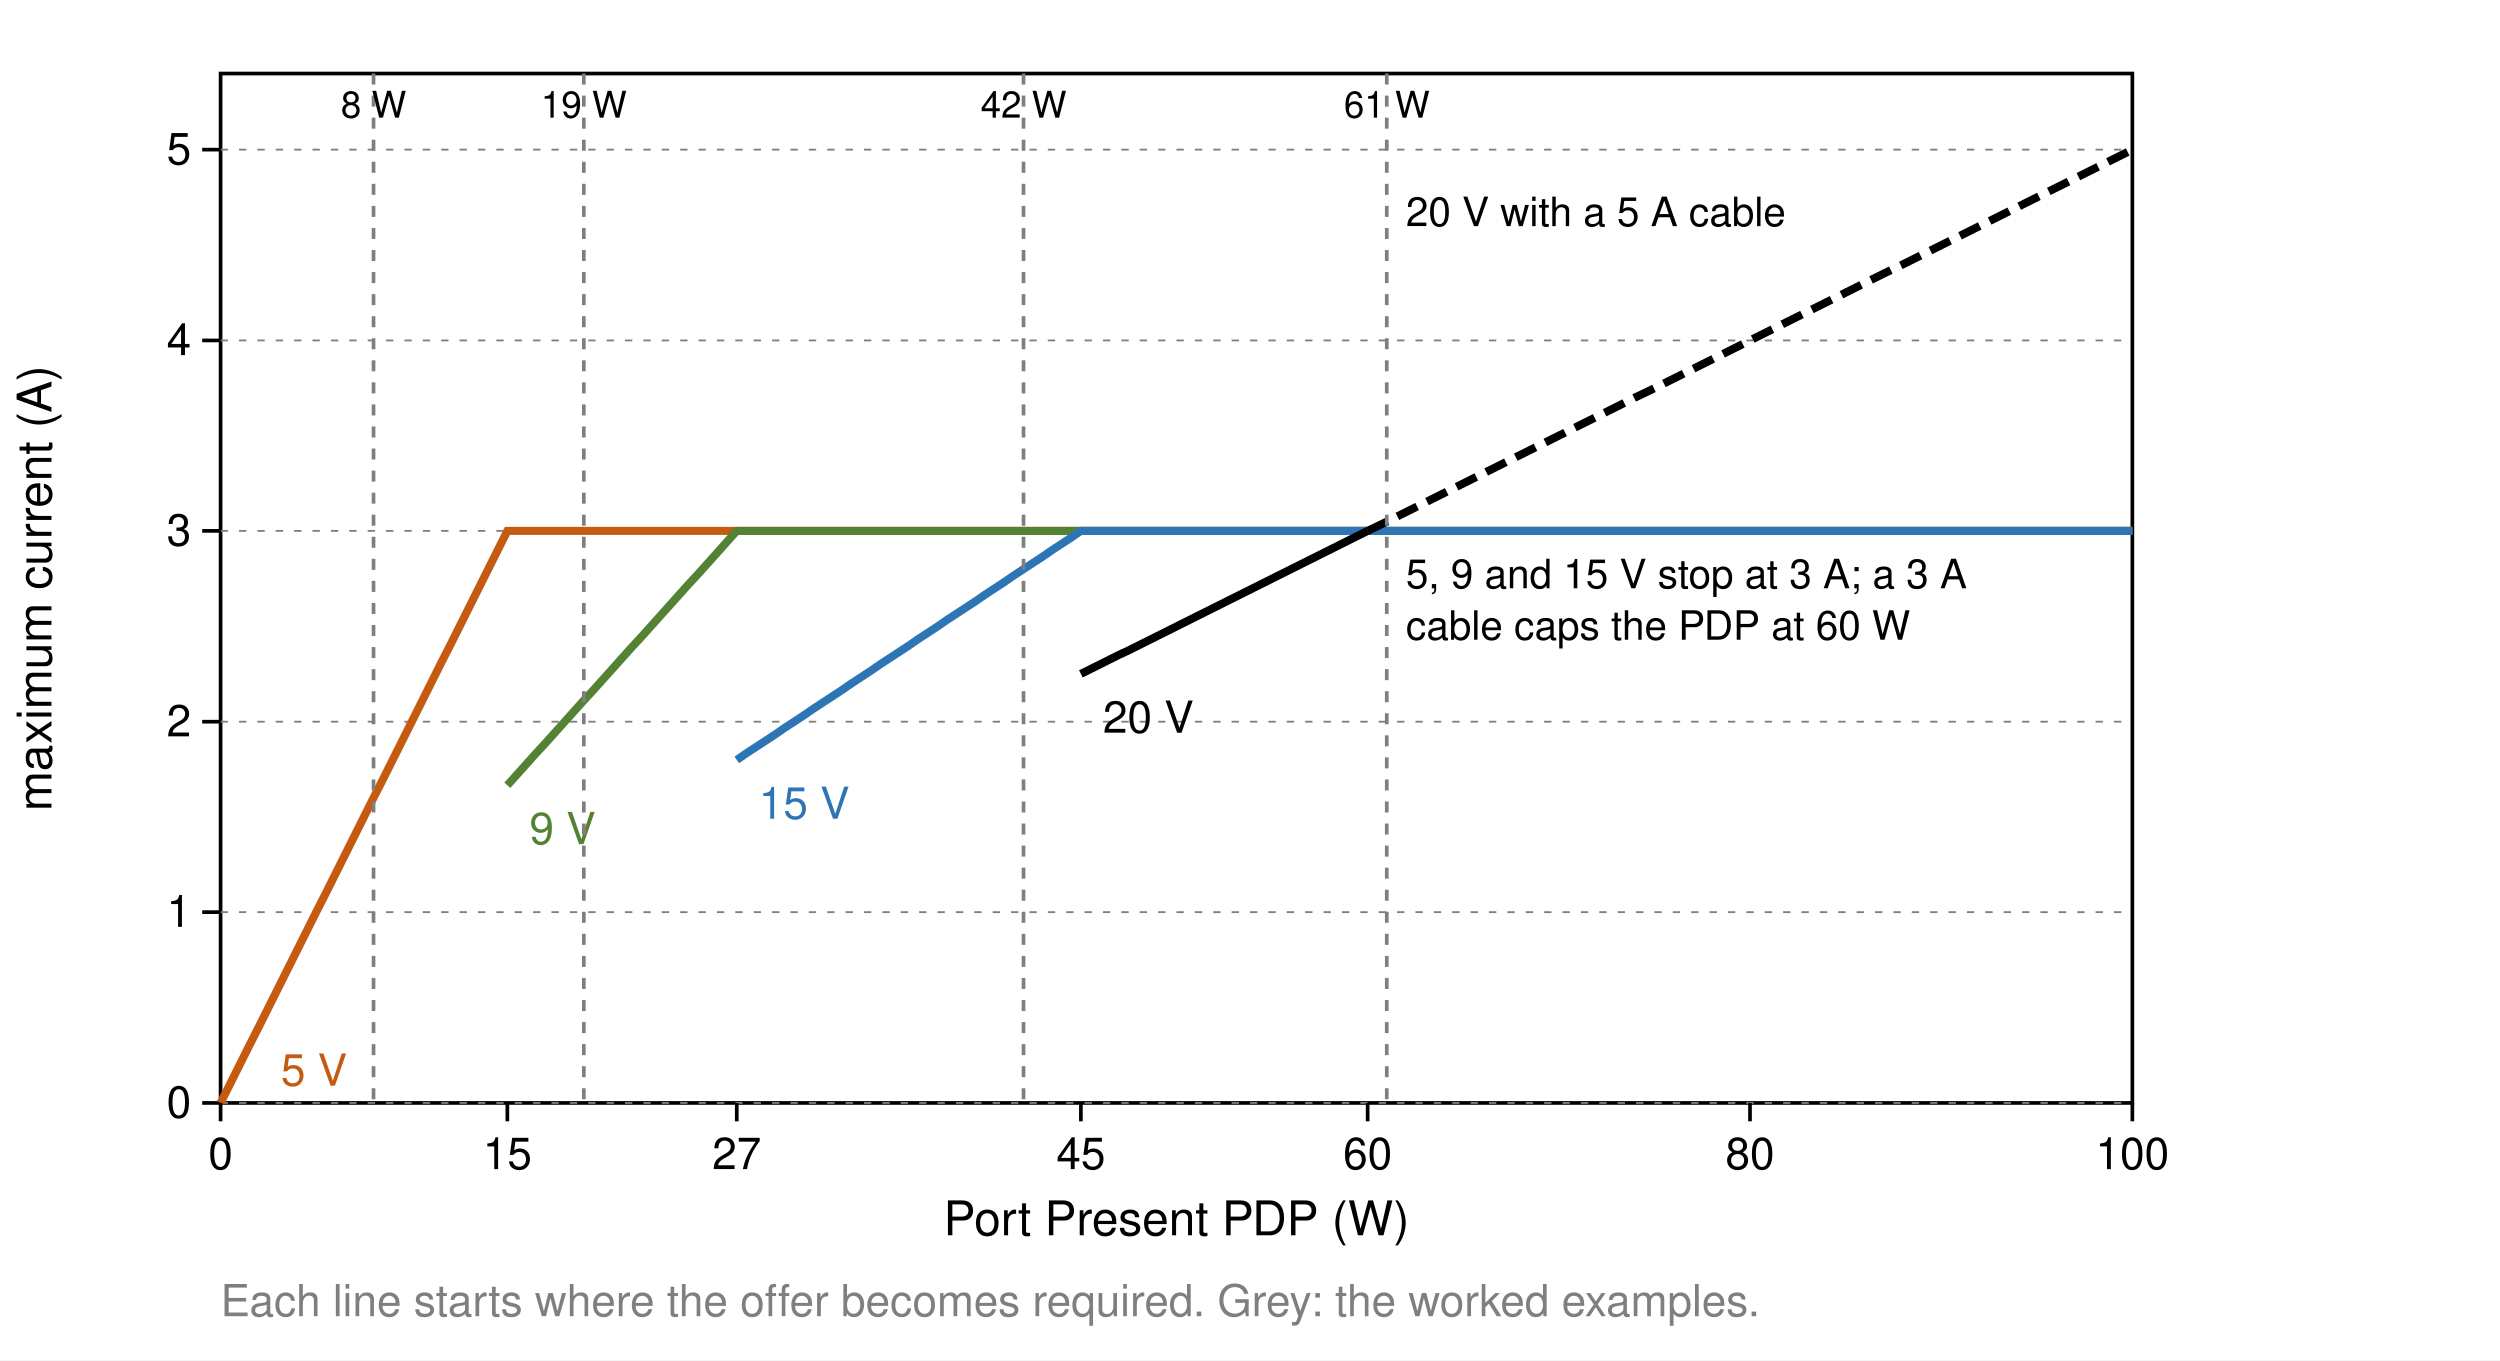
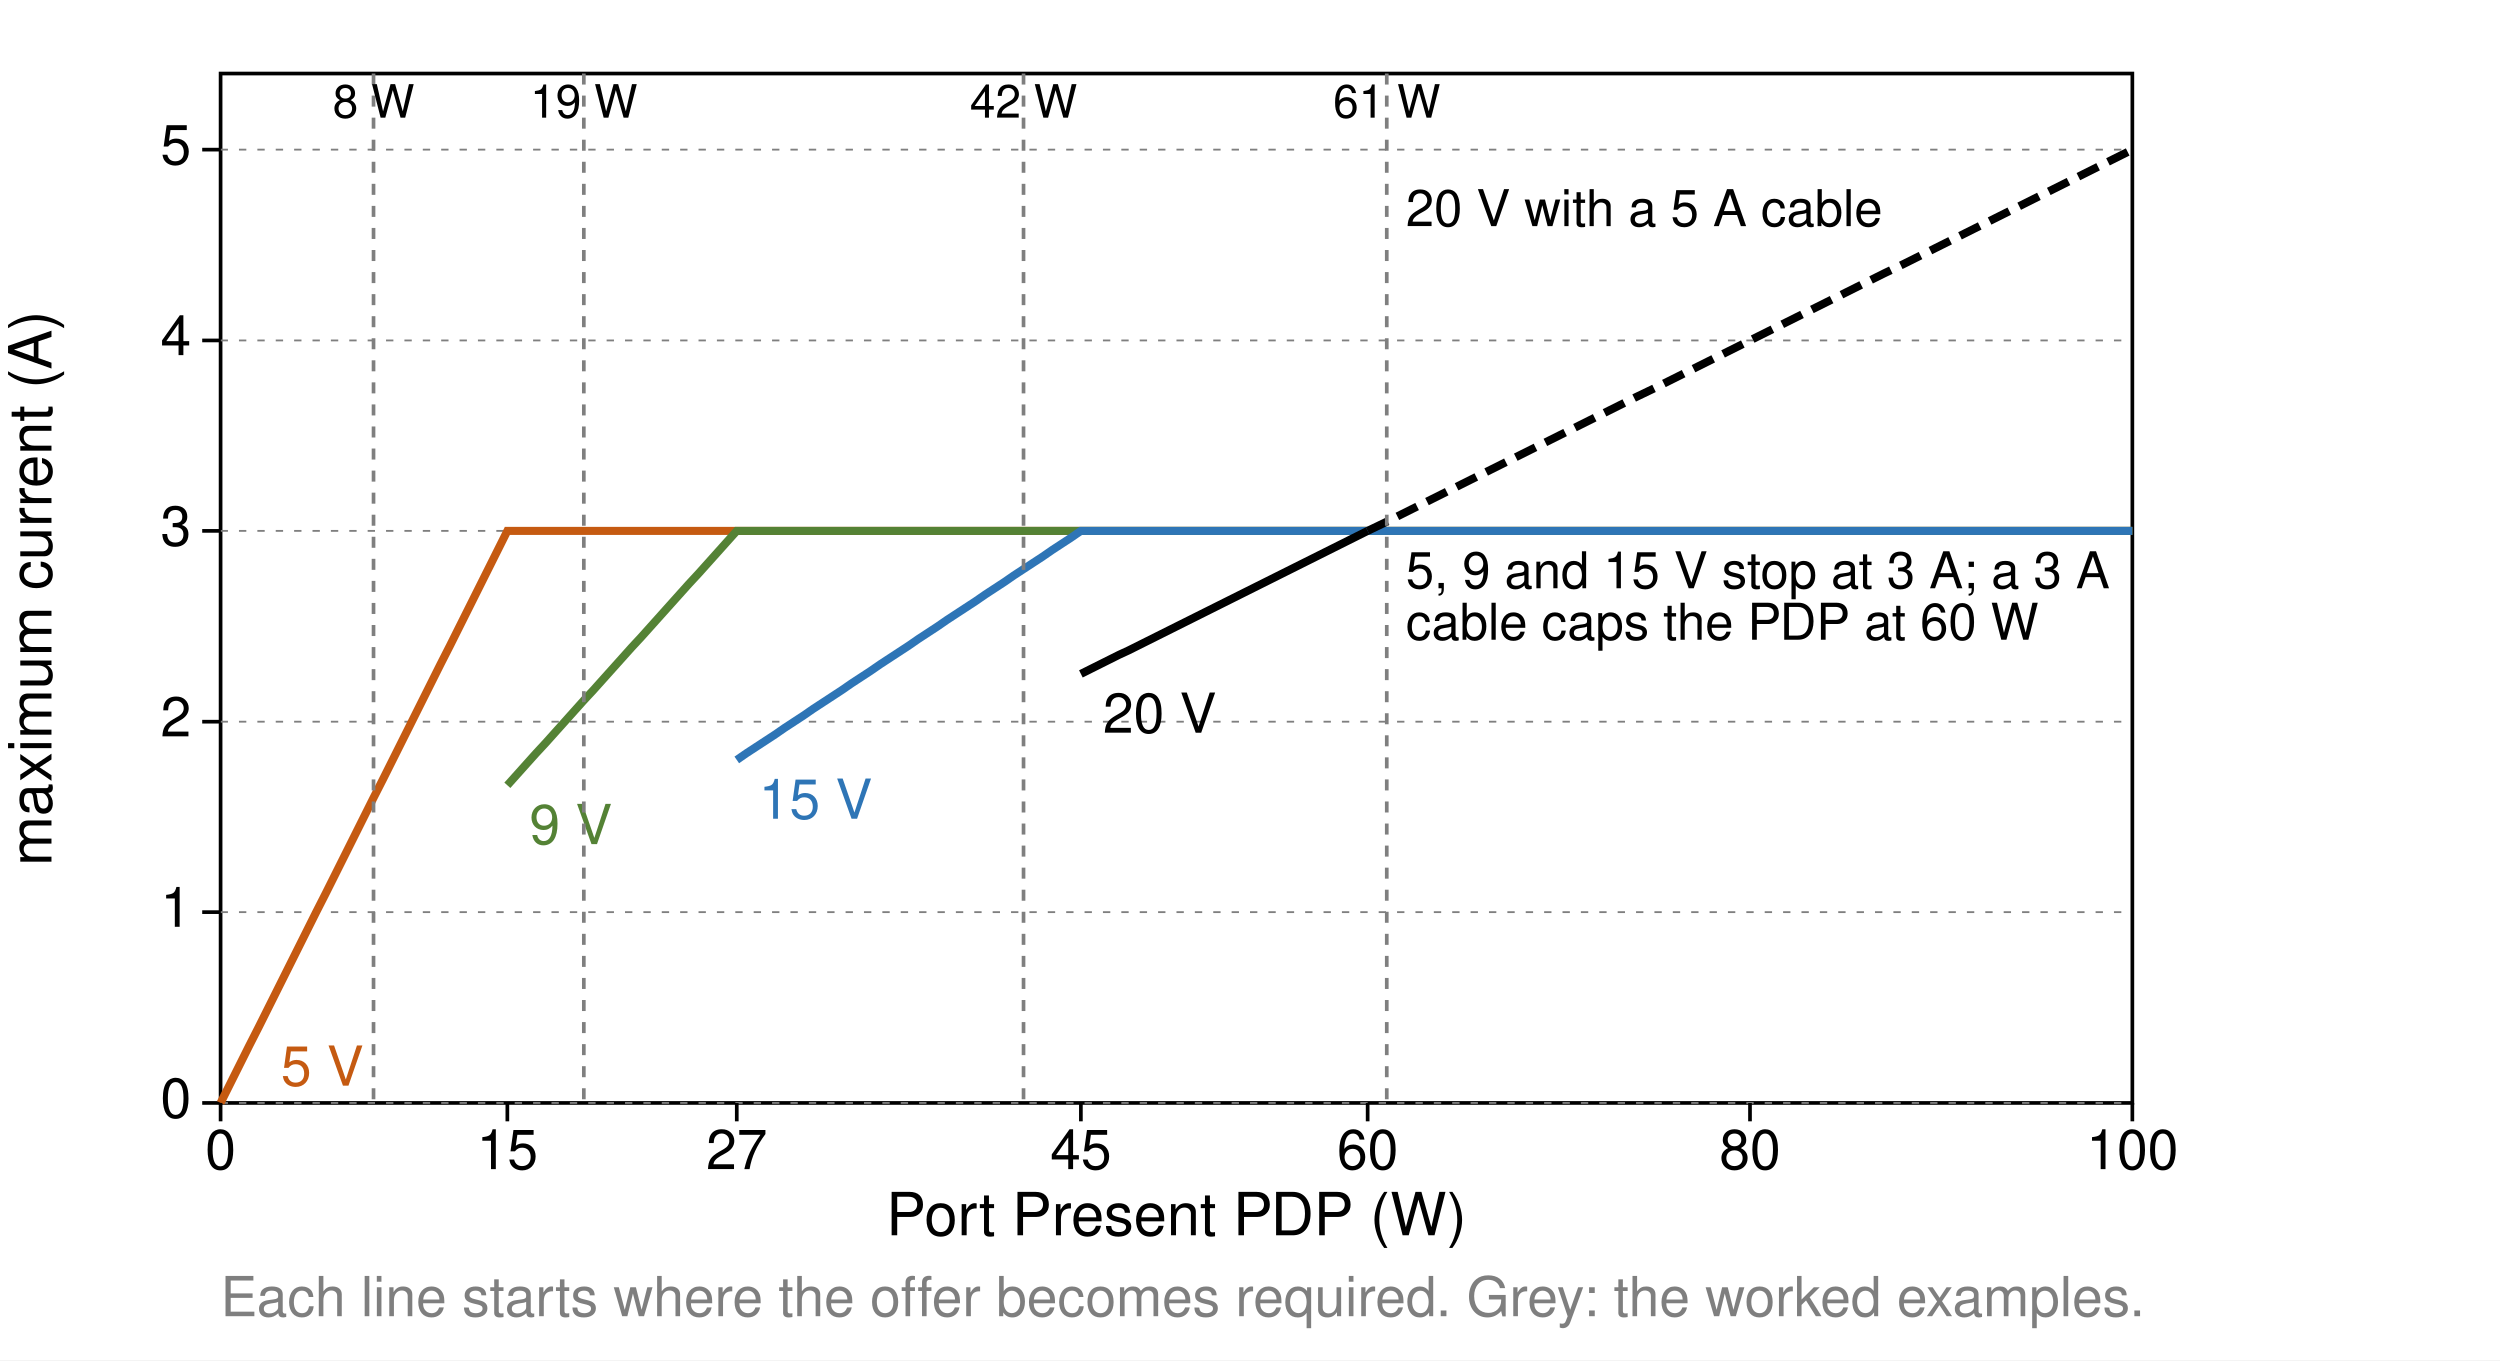
<svg xmlns="http://www.w3.org/2000/svg" width="680" height="370" viewBox="0 0 680 370">
  <defs>
    <marker id="arr" viewBox="0 0 10 10" refX="9" refY="5" markerWidth="7" markerHeight="7" orient="auto-start-reverse">
      <path d="M0,0 L10,5 L0,10 z" fill="#000000" />
    </marker>
  </defs>
  <rect width="680" height="370" fill="#ffffff" />
  <rect x="60.0" y="20.0" width="520.0" height="280.0" rx="0" fill="none" stroke="#000000" stroke-width="1.0" />
  <line x1="60.0" y1="300.0" x2="580.0" y2="300.0" stroke="#7f7f7f" stroke-width="0.5" stroke-dasharray="2,3" />
  <line x1="55.0" y1="300.0" x2="60.0" y2="300.0" stroke="#000000" stroke-width="1.0" />
-   <text x="52.0" y="304.0" font-family="Helvetica, Arial, sans-serif" font-size="12" text-anchor="end" font-weight="normal" fill="#000000">0</text>
+   <text x="52.0" y="304.0" font-family="Helvetica, Arial, sans-serif" font-size="15.0" text-anchor="end" font-weight="normal" fill="#000000">0</text>
  <line x1="60.0" y1="248.1" x2="580.0" y2="248.1" stroke="#7f7f7f" stroke-width="0.5" stroke-dasharray="2,3" />
  <line x1="55.0" y1="248.1" x2="60.0" y2="248.1" stroke="#000000" stroke-width="1.0" />
-   <text x="52.0" y="252.1" font-family="Helvetica, Arial, sans-serif" font-size="12" text-anchor="end" font-weight="normal" fill="#000000">1</text>
+   <text x="52.0" y="252.1" font-family="Helvetica, Arial, sans-serif" font-size="15.0" text-anchor="end" font-weight="normal" fill="#000000">1</text>
  <line x1="60.0" y1="196.3" x2="580.0" y2="196.3" stroke="#7f7f7f" stroke-width="0.5" stroke-dasharray="2,3" />
  <line x1="55.0" y1="196.3" x2="60.0" y2="196.3" stroke="#000000" stroke-width="1.0" />
-   <text x="52.0" y="200.3" font-family="Helvetica, Arial, sans-serif" font-size="12" text-anchor="end" font-weight="normal" fill="#000000">2</text>
+   <text x="52.0" y="200.3" font-family="Helvetica, Arial, sans-serif" font-size="15.0" text-anchor="end" font-weight="normal" fill="#000000">2</text>
  <line x1="60.0" y1="144.4" x2="580.0" y2="144.4" stroke="#7f7f7f" stroke-width="0.5" stroke-dasharray="2,3" />
  <line x1="55.0" y1="144.4" x2="60.0" y2="144.4" stroke="#000000" stroke-width="1.0" />
-   <text x="52.0" y="148.4" font-family="Helvetica, Arial, sans-serif" font-size="12" text-anchor="end" font-weight="normal" fill="#000000">3</text>
+   <text x="52.0" y="148.4" font-family="Helvetica, Arial, sans-serif" font-size="15.0" text-anchor="end" font-weight="normal" fill="#000000">3</text>
  <line x1="60.0" y1="92.6" x2="580.0" y2="92.6" stroke="#7f7f7f" stroke-width="0.5" stroke-dasharray="2,3" />
  <line x1="55.0" y1="92.6" x2="60.0" y2="92.6" stroke="#000000" stroke-width="1.0" />
-   <text x="52.0" y="96.6" font-family="Helvetica, Arial, sans-serif" font-size="12" text-anchor="end" font-weight="normal" fill="#000000">4</text>
+   <text x="52.0" y="96.6" font-family="Helvetica, Arial, sans-serif" font-size="15.0" text-anchor="end" font-weight="normal" fill="#000000">4</text>
  <line x1="60.0" y1="40.7" x2="580.0" y2="40.7" stroke="#7f7f7f" stroke-width="0.5" stroke-dasharray="2,3" />
  <line x1="55.0" y1="40.7" x2="60.0" y2="40.7" stroke="#000000" stroke-width="1.0" />
-   <text x="52.0" y="44.7" font-family="Helvetica, Arial, sans-serif" font-size="12" text-anchor="end" font-weight="normal" fill="#000000">5</text>
-   <text x="14.0" y="160.0" font-family="Helvetica, Arial, sans-serif" font-size="13" text-anchor="middle" font-weight="normal" fill="#000000" transform="rotate(-90 14.0 160.0)">maximum current (A)</text>
+   <text x="52.0" y="44.7" font-family="Helvetica, Arial, sans-serif" font-size="15.0" text-anchor="end" font-weight="normal" fill="#000000">5</text>
+   <text x="14.0" y="160.0" font-family="Helvetica, Arial, sans-serif" font-size="16.2" text-anchor="middle" font-weight="normal" fill="#000000" transform="rotate(-90 14.0 160.0)">maximum current (A)</text>
  <polyline points="60.0,300.0 62.6,294.8 65.2,289.6 67.8,284.4 70.4,279.3 73.0,274.1 75.6,268.9 78.2,263.7 80.8,258.5 83.4,253.3 86.0,248.1 88.6,243.0 91.2,237.8 93.8,232.6 96.4,227.4 99.0,222.2 101.6,217.0 104.2,211.9 106.8,206.7 109.4,201.5 112.0,196.3 114.6,191.1 117.2,185.9 119.8,180.7 122.4,175.6 125.0,170.4 127.6,165.2 130.2,160.0 132.8,154.8 135.4,149.6 138.0,144.4 140.6,144.4 143.2,144.4 145.8,144.4 148.4,144.4 151.0,144.4 153.6,144.4 156.2,144.4 158.8,144.4 161.4,144.4 164.0,144.4 166.6,144.4 169.2,144.4 171.8,144.4 174.4,144.4 177.0,144.4 179.6,144.4 182.2,144.4 184.8,144.4 187.4,144.4 190.0,144.4 192.6,144.4 195.2,144.4 197.8,144.4 200.4,144.4 203.0,144.4 205.6,144.4 208.2,144.4 210.8,144.4 213.4,144.4 216.0,144.4 218.6,144.4 221.2,144.4 223.8,144.4 226.4,144.4 229.0,144.4 231.6,144.4 234.2,144.4 236.8,144.4 239.4,144.4 242.0,144.4 244.6,144.4 247.2,144.4 249.8,144.4 252.4,144.4 255.0,144.4 257.6,144.4 260.2,144.4 262.8,144.4 265.4,144.4 268.0,144.4 270.6,144.4 273.2,144.4 275.8,144.4 278.4,144.4 281.0,144.4 283.6,144.4 286.2,144.4 288.8,144.4 291.4,144.4 294.0,144.4 296.6,144.4 299.2,144.4 301.8,144.4 304.4,144.4 307.0,144.4 309.6,144.4 312.2,144.4 314.8,144.4 317.4,144.4 320.0,144.4 322.6,144.4 325.2,144.4 327.8,144.4 330.4,144.4 333.0,144.4 335.6,144.4 338.2,144.4 340.8,144.4 343.4,144.4 346.0,144.4 348.6,144.4 351.2,144.4 353.8,144.4 356.4,144.4 359.0,144.4 361.6,144.4 364.2,144.4 366.8,144.4 369.4,144.4 372.0,144.4 374.6,144.4 377.2,144.4 379.8,144.4 382.4,144.4 385.0,144.4 387.6,144.4 390.2,144.4 392.8,144.4 395.4,144.4 398.0,144.4 400.6,144.4 403.2,144.4 405.8,144.4 408.4,144.4 411.0,144.4 413.6,144.4 416.2,144.4 418.8,144.4 421.4,144.4 424.0,144.4 426.6,144.4 429.2,144.4 431.8,144.4 434.4,144.4 437.0,144.4 439.6,144.4 442.2,144.4 444.8,144.4 447.4,144.4 450.0,144.4 452.6,144.4 455.2,144.4 457.8,144.4 460.4,144.4 463.0,144.4 465.6,144.4 468.2,144.4 470.8,144.4 473.4,144.4 476.0,144.4 478.6,144.4 481.2,144.4 483.8,144.4 486.4,144.4 489.0,144.4 491.6,144.4 494.2,144.4 496.8,144.4 499.4,144.4 502.0,144.4 504.6,144.4 507.2,144.4 509.8,144.4 512.4,144.4 515.0,144.4 517.6,144.4 520.2,144.4 522.8,144.4 525.4,144.4 528.0,144.4 530.6,144.4 533.2,144.4 535.8,144.4 538.4,144.4 541.0,144.4 543.6,144.4 546.2,144.4 548.8,144.4 551.4,144.4 554.0,144.4 556.6,144.4 559.2,144.4 561.8,144.4 564.4,144.4 567.0,144.4 569.6,144.4 572.2,144.4 574.8,144.4 577.4,144.4 580.0,144.4" fill="none" stroke="#c55a11" stroke-width="2.2" />
-   <text x="76.4" y="295.3" font-family="Helvetica, Arial, sans-serif" font-size="12" text-anchor="start" font-weight="normal" fill="#c55a11">5 V</text>
+   <text x="76.4" y="295.3" font-family="Helvetica, Arial, sans-serif" font-size="15.0" text-anchor="start" font-weight="normal" fill="#c55a11">5 V</text>
  <polyline points="138.0,213.6 140.6,210.7 143.2,207.8 145.8,204.9 148.4,202.1 151.0,199.2 153.6,196.3 156.2,193.4 158.8,190.5 161.4,187.7 164.0,184.8 166.6,181.9 169.2,179.0 171.8,176.1 174.4,173.3 177.0,170.4 179.6,167.5 182.2,164.6 184.8,161.7 187.4,158.8 190.0,156.0 192.6,153.1 195.2,150.2 197.8,147.3 200.4,144.4 203.0,144.4 205.6,144.4 208.2,144.4 210.8,144.4 213.4,144.4 216.0,144.4 218.6,144.4 221.2,144.4 223.8,144.4 226.4,144.4 229.0,144.4 231.6,144.4 234.2,144.4 236.8,144.4 239.4,144.4 242.0,144.4 244.6,144.4 247.2,144.4 249.8,144.4 252.4,144.4 255.0,144.4 257.6,144.4 260.2,144.4 262.8,144.4 265.4,144.4 268.0,144.4 270.6,144.4 273.2,144.4 275.8,144.4 278.4,144.4 281.0,144.4 283.6,144.4 286.2,144.4 288.8,144.4 291.4,144.4 294.0,144.4 296.6,144.4 299.2,144.4 301.8,144.4 304.4,144.4 307.0,144.4 309.6,144.4 312.2,144.4 314.8,144.4 317.4,144.4 320.0,144.4 322.6,144.4 325.2,144.4 327.8,144.4 330.4,144.4 333.0,144.4 335.6,144.4 338.2,144.4 340.8,144.4 343.4,144.4 346.0,144.4 348.6,144.4 351.2,144.4 353.8,144.4 356.4,144.4 359.0,144.4 361.6,144.4 364.2,144.4 366.8,144.4 369.4,144.4 372.0,144.4 374.6,144.4 377.2,144.4 379.8,144.4 382.4,144.4 385.0,144.4 387.6,144.4 390.2,144.4 392.8,144.4 395.4,144.4 398.0,144.4 400.6,144.4 403.2,144.4 405.8,144.4 408.4,144.4 411.0,144.4 413.6,144.4 416.2,144.4 418.8,144.4 421.4,144.4 424.0,144.4 426.6,144.4 429.2,144.4 431.8,144.4 434.4,144.4 437.0,144.4 439.6,144.4 442.2,144.4 444.8,144.4 447.4,144.4 450.0,144.4 452.6,144.4 455.2,144.4 457.8,144.4 460.4,144.4 463.0,144.4 465.6,144.4 468.2,144.4 470.8,144.4 473.4,144.4 476.0,144.4 478.6,144.4 481.2,144.4 483.8,144.4 486.4,144.4 489.0,144.4 491.6,144.4 494.2,144.4 496.8,144.4 499.4,144.4 502.0,144.4 504.6,144.4 507.2,144.4 509.8,144.4 512.4,144.4 515.0,144.4 517.6,144.4 520.2,144.4 522.8,144.4 525.4,144.4 528.0,144.4 530.6,144.4 533.2,144.4 535.8,144.4 538.4,144.4 541.0,144.4 543.6,144.4 546.2,144.4 548.8,144.4 551.4,144.4 554.0,144.4 556.6,144.4 559.2,144.4 561.8,144.4 564.4,144.4 567.0,144.4 569.6,144.4 572.2,144.4 574.8,144.4 577.4,144.4 580.0,144.4" fill="none" stroke="#548235" stroke-width="2.2" />
-   <text x="144.0" y="229.6" font-family="Helvetica, Arial, sans-serif" font-size="12" text-anchor="start" font-weight="normal" fill="#548235">9 V</text>
+   <text x="144.0" y="229.6" font-family="Helvetica, Arial, sans-serif" font-size="15.0" text-anchor="start" font-weight="normal" fill="#548235">9 V</text>
  <polyline points="200.4,206.7 203.0,204.9 205.6,203.2 208.2,201.5 210.8,199.8 213.4,198.0 216.0,196.3 218.6,194.6 221.2,192.8 223.8,191.1 226.4,189.4 229.0,187.7 231.6,185.9 234.2,184.2 236.8,182.5 239.4,180.7 242.0,179.0 244.6,177.3 247.2,175.6 249.8,173.8 252.4,172.1 255.0,170.4 257.6,168.6 260.2,166.9 262.8,165.2 265.4,163.5 268.0,161.7 270.6,160.0 273.2,158.3 275.8,156.5 278.4,154.8 281.0,153.1 283.6,151.4 286.2,149.6 288.8,147.9 291.4,146.2 294.0,144.4 296.6,144.4 299.2,144.4 301.8,144.4 304.4,144.4 307.0,144.4 309.6,144.4 312.2,144.4 314.8,144.4 317.4,144.4 320.0,144.4 322.6,144.4 325.2,144.4 327.8,144.4 330.4,144.4 333.0,144.4 335.6,144.4 338.2,144.4 340.8,144.4 343.4,144.4 346.0,144.4 348.6,144.4 351.2,144.4 353.8,144.4 356.4,144.4 359.0,144.4 361.6,144.4 364.2,144.4 366.8,144.4 369.4,144.4 372.0,144.4 374.6,144.4 377.2,144.4 379.8,144.4 382.4,144.4 385.0,144.4 387.6,144.4 390.2,144.4 392.8,144.4 395.4,144.4 398.0,144.4 400.6,144.4 403.2,144.4 405.8,144.4 408.4,144.4 411.0,144.4 413.6,144.4 416.2,144.4 418.8,144.4 421.4,144.4 424.0,144.4 426.6,144.4 429.2,144.4 431.8,144.4 434.4,144.4 437.0,144.4 439.6,144.4 442.2,144.4 444.8,144.4 447.4,144.4 450.0,144.4 452.6,144.4 455.2,144.4 457.8,144.4 460.4,144.4 463.0,144.4 465.6,144.4 468.2,144.4 470.8,144.4 473.4,144.4 476.0,144.4 478.6,144.4 481.2,144.4 483.8,144.4 486.4,144.4 489.0,144.4 491.6,144.4 494.2,144.4 496.8,144.4 499.4,144.4 502.0,144.4 504.6,144.4 507.2,144.4 509.8,144.4 512.4,144.4 515.0,144.4 517.6,144.4 520.2,144.4 522.8,144.4 525.4,144.4 528.0,144.4 530.6,144.4 533.2,144.4 535.8,144.4 538.4,144.4 541.0,144.4 543.6,144.4 546.2,144.4 548.8,144.4 551.4,144.4 554.0,144.4 556.6,144.4 559.2,144.4 561.8,144.4 564.4,144.4 567.0,144.4 569.6,144.4 572.2,144.4 574.8,144.4 577.4,144.4 580.0,144.4" fill="none" stroke="#2e75b6" stroke-width="2.2" />
-   <text x="206.4" y="222.7" font-family="Helvetica, Arial, sans-serif" font-size="12" text-anchor="start" font-weight="normal" fill="#2e75b6">15 V</text>
+   <text x="206.4" y="222.7" font-family="Helvetica, Arial, sans-serif" font-size="15.0" text-anchor="start" font-weight="normal" fill="#2e75b6">15 V</text>
  <polyline points="294.0,183.3 296.6,182.0 299.2,180.7 301.8,179.4 304.4,178.1 307.0,176.9 309.6,175.6 312.2,174.3 314.8,173.0 317.4,171.7 320.0,170.4 322.6,169.1 325.2,167.8 327.8,166.5 330.4,165.2 333.0,163.9 335.6,162.6 338.2,161.3 340.8,160.0 343.4,158.7 346.0,157.4 348.6,156.1 351.2,154.8 353.8,153.5 356.4,152.2 359.0,150.9 361.6,149.6 364.2,148.3 366.8,147.0 369.4,145.7 372.0,144.4" fill="none" stroke="#000000" stroke-width="2.2" />
-   <text x="300.0" y="199.3" font-family="Helvetica, Arial, sans-serif" font-size="12" text-anchor="start" font-weight="normal" fill="#000000">20 V</text>
+   <text x="300.0" y="199.3" font-family="Helvetica, Arial, sans-serif" font-size="15.0" text-anchor="start" font-weight="normal" fill="#000000">20 V</text>
  <polyline points="372.0,144.4 377.2,141.9 382.4,139.3 387.6,136.7 392.8,134.1 398.0,131.5 403.2,128.9 408.4,126.3 413.6,123.7 418.8,121.1 424.0,118.5 429.2,115.9 434.4,113.3 439.6,110.7 444.8,108.1 450.0,105.6 455.2,103.0 460.4,100.4 465.6,97.8 470.8,95.2 476.0,92.6 481.2,90.0 486.4,87.4 491.6,84.8 496.8,82.2 502.0,79.6 507.2,77.0 512.4,74.4 517.6,71.9 522.8,69.3 528.0,66.7 533.2,64.1 538.4,61.5 543.6,58.9 548.8,56.3 554.0,53.7 559.2,51.1 564.4,48.5 569.6,45.9 574.8,43.3 580.0,40.7" fill="none" stroke="#000000" stroke-width="2.2" stroke-dasharray="6,3" />
-   <text x="382.4" y="61.5" font-family="Helvetica, Arial, sans-serif" font-size="11" text-anchor="start" font-weight="normal" fill="#000000">20 V with a 5 A cable</text>
-   <text x="382.4" y="160.0" font-family="Helvetica, Arial, sans-serif" font-size="11" text-anchor="start" font-weight="normal" fill="#000000">5, 9 and 15 V stop at 3 A; a 3 A</text>
-   <text x="382.4" y="174.0" font-family="Helvetica, Arial, sans-serif" font-size="11" text-anchor="start" font-weight="normal" fill="#000000">cable caps the PDP at 60 W</text>
+   <text x="382.4" y="61.5" font-family="Helvetica, Arial, sans-serif" font-size="13.8" text-anchor="start" font-weight="normal" fill="#000000">20 V with a 5 A cable</text>
+   <text x="382.4" y="160.0" font-family="Helvetica, Arial, sans-serif" font-size="13.8" text-anchor="start" font-weight="normal" fill="#000000">5, 9 and 15 V stop at 3 A; a 3 A</text>
+   <text x="382.4" y="174.0" font-family="Helvetica, Arial, sans-serif" font-size="13.8" text-anchor="start" font-weight="normal" fill="#000000">cable caps the PDP at 60 W</text>
  <line x1="101.6" y1="20.0" x2="101.6" y2="300.0" stroke="#7f7f7f" stroke-width="1.0" stroke-dasharray="3,3" />
-   <text x="101.6" y="32.0" font-family="Helvetica, Arial, sans-serif" font-size="10" text-anchor="middle" font-weight="normal" fill="#000000">8 W</text>
+   <text x="101.6" y="32.0" font-family="Helvetica, Arial, sans-serif" font-size="12.5" text-anchor="middle" font-weight="normal" fill="#000000">8 W</text>
  <line x1="158.8" y1="20.0" x2="158.8" y2="300.0" stroke="#7f7f7f" stroke-width="1.0" stroke-dasharray="3,3" />
-   <text x="158.8" y="32.0" font-family="Helvetica, Arial, sans-serif" font-size="10" text-anchor="middle" font-weight="normal" fill="#000000">19 W</text>
+   <text x="158.8" y="32.0" font-family="Helvetica, Arial, sans-serif" font-size="12.5" text-anchor="middle" font-weight="normal" fill="#000000">19 W</text>
  <line x1="278.4" y1="20.0" x2="278.4" y2="300.0" stroke="#7f7f7f" stroke-width="1.0" stroke-dasharray="3,3" />
-   <text x="278.4" y="32.0" font-family="Helvetica, Arial, sans-serif" font-size="10" text-anchor="middle" font-weight="normal" fill="#000000">42 W</text>
+   <text x="278.4" y="32.0" font-family="Helvetica, Arial, sans-serif" font-size="12.5" text-anchor="middle" font-weight="normal" fill="#000000">42 W</text>
  <line x1="377.2" y1="20.0" x2="377.2" y2="300.0" stroke="#7f7f7f" stroke-width="1.0" stroke-dasharray="3,3" />
-   <text x="377.2" y="32.0" font-family="Helvetica, Arial, sans-serif" font-size="10" text-anchor="middle" font-weight="normal" fill="#000000">61 W</text>
+   <text x="377.2" y="32.0" font-family="Helvetica, Arial, sans-serif" font-size="12.5" text-anchor="middle" font-weight="normal" fill="#000000">61 W</text>
  <line x1="60.0" y1="300.0" x2="60.0" y2="305.0" stroke="#000000" stroke-width="1.0" />
-   <text x="60.0" y="318.0" font-family="Helvetica, Arial, sans-serif" font-size="12" text-anchor="middle" font-weight="normal" fill="#000000">0</text>
+   <text x="60.0" y="318.0" font-family="Helvetica, Arial, sans-serif" font-size="15.0" text-anchor="middle" font-weight="normal" fill="#000000">0</text>
  <line x1="138.0" y1="300.0" x2="138.0" y2="305.0" stroke="#000000" stroke-width="1.0" />
-   <text x="138.0" y="318.0" font-family="Helvetica, Arial, sans-serif" font-size="12" text-anchor="middle" font-weight="normal" fill="#000000">15</text>
+   <text x="138.0" y="318.0" font-family="Helvetica, Arial, sans-serif" font-size="15.0" text-anchor="middle" font-weight="normal" fill="#000000">15</text>
  <line x1="200.4" y1="300.0" x2="200.4" y2="305.0" stroke="#000000" stroke-width="1.0" />
-   <text x="200.4" y="318.0" font-family="Helvetica, Arial, sans-serif" font-size="12" text-anchor="middle" font-weight="normal" fill="#000000">27</text>
+   <text x="200.4" y="318.0" font-family="Helvetica, Arial, sans-serif" font-size="15.0" text-anchor="middle" font-weight="normal" fill="#000000">27</text>
  <line x1="294.0" y1="300.0" x2="294.0" y2="305.0" stroke="#000000" stroke-width="1.0" />
-   <text x="294.0" y="318.0" font-family="Helvetica, Arial, sans-serif" font-size="12" text-anchor="middle" font-weight="normal" fill="#000000">45</text>
+   <text x="294.0" y="318.0" font-family="Helvetica, Arial, sans-serif" font-size="15.0" text-anchor="middle" font-weight="normal" fill="#000000">45</text>
  <line x1="372.0" y1="300.0" x2="372.0" y2="305.0" stroke="#000000" stroke-width="1.0" />
-   <text x="372.0" y="318.0" font-family="Helvetica, Arial, sans-serif" font-size="12" text-anchor="middle" font-weight="normal" fill="#000000">60</text>
+   <text x="372.0" y="318.0" font-family="Helvetica, Arial, sans-serif" font-size="15.0" text-anchor="middle" font-weight="normal" fill="#000000">60</text>
  <line x1="476.0" y1="300.0" x2="476.0" y2="305.0" stroke="#000000" stroke-width="1.0" />
-   <text x="476.0" y="318.0" font-family="Helvetica, Arial, sans-serif" font-size="12" text-anchor="middle" font-weight="normal" fill="#000000">80</text>
+   <text x="476.0" y="318.0" font-family="Helvetica, Arial, sans-serif" font-size="15.0" text-anchor="middle" font-weight="normal" fill="#000000">80</text>
  <line x1="580.0" y1="300.0" x2="580.0" y2="305.0" stroke="#000000" stroke-width="1.0" />
-   <text x="580.0" y="318.0" font-family="Helvetica, Arial, sans-serif" font-size="12" text-anchor="middle" font-weight="normal" fill="#000000">100</text>
-   <text x="320.0" y="336.0" font-family="Helvetica, Arial, sans-serif" font-size="13" text-anchor="middle" font-weight="normal" fill="#000000">Port Present PDP (W)</text>
-   <text x="60.0" y="358.0" font-family="Helvetica, Arial, sans-serif" font-size="12" text-anchor="start" font-weight="normal" fill="#7f7f7f">Each line starts where the offer becomes required. Grey: the worked examples.</text>
+   <text x="580.0" y="318.0" font-family="Helvetica, Arial, sans-serif" font-size="15.0" text-anchor="middle" font-weight="normal" fill="#000000">100</text>
+   <text x="320.0" y="336.0" font-family="Helvetica, Arial, sans-serif" font-size="16.2" text-anchor="middle" font-weight="normal" fill="#000000">Port Present PDP (W)</text>
+   <text x="60.0" y="358.0" font-family="Helvetica, Arial, sans-serif" font-size="15.0" text-anchor="start" font-weight="normal" fill="#7f7f7f">Each line starts where the offer becomes required. Grey: the worked examples.</text>
</svg>
